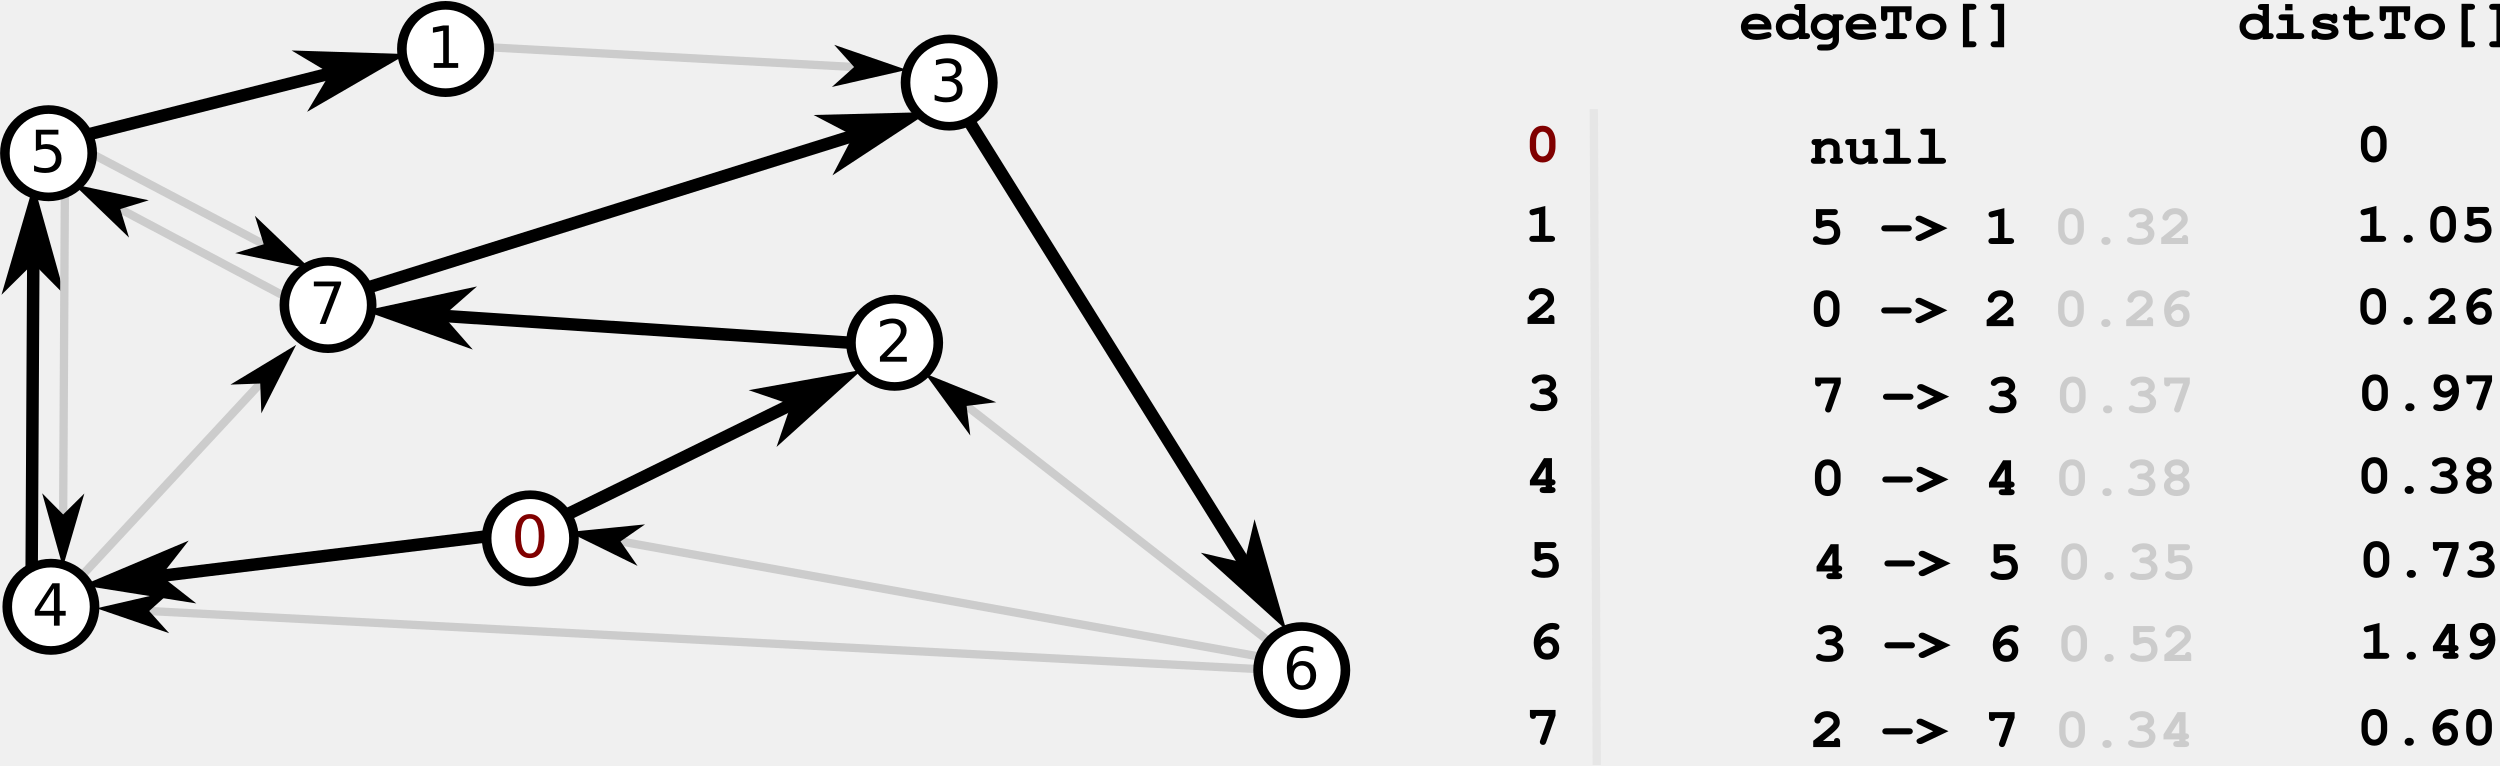
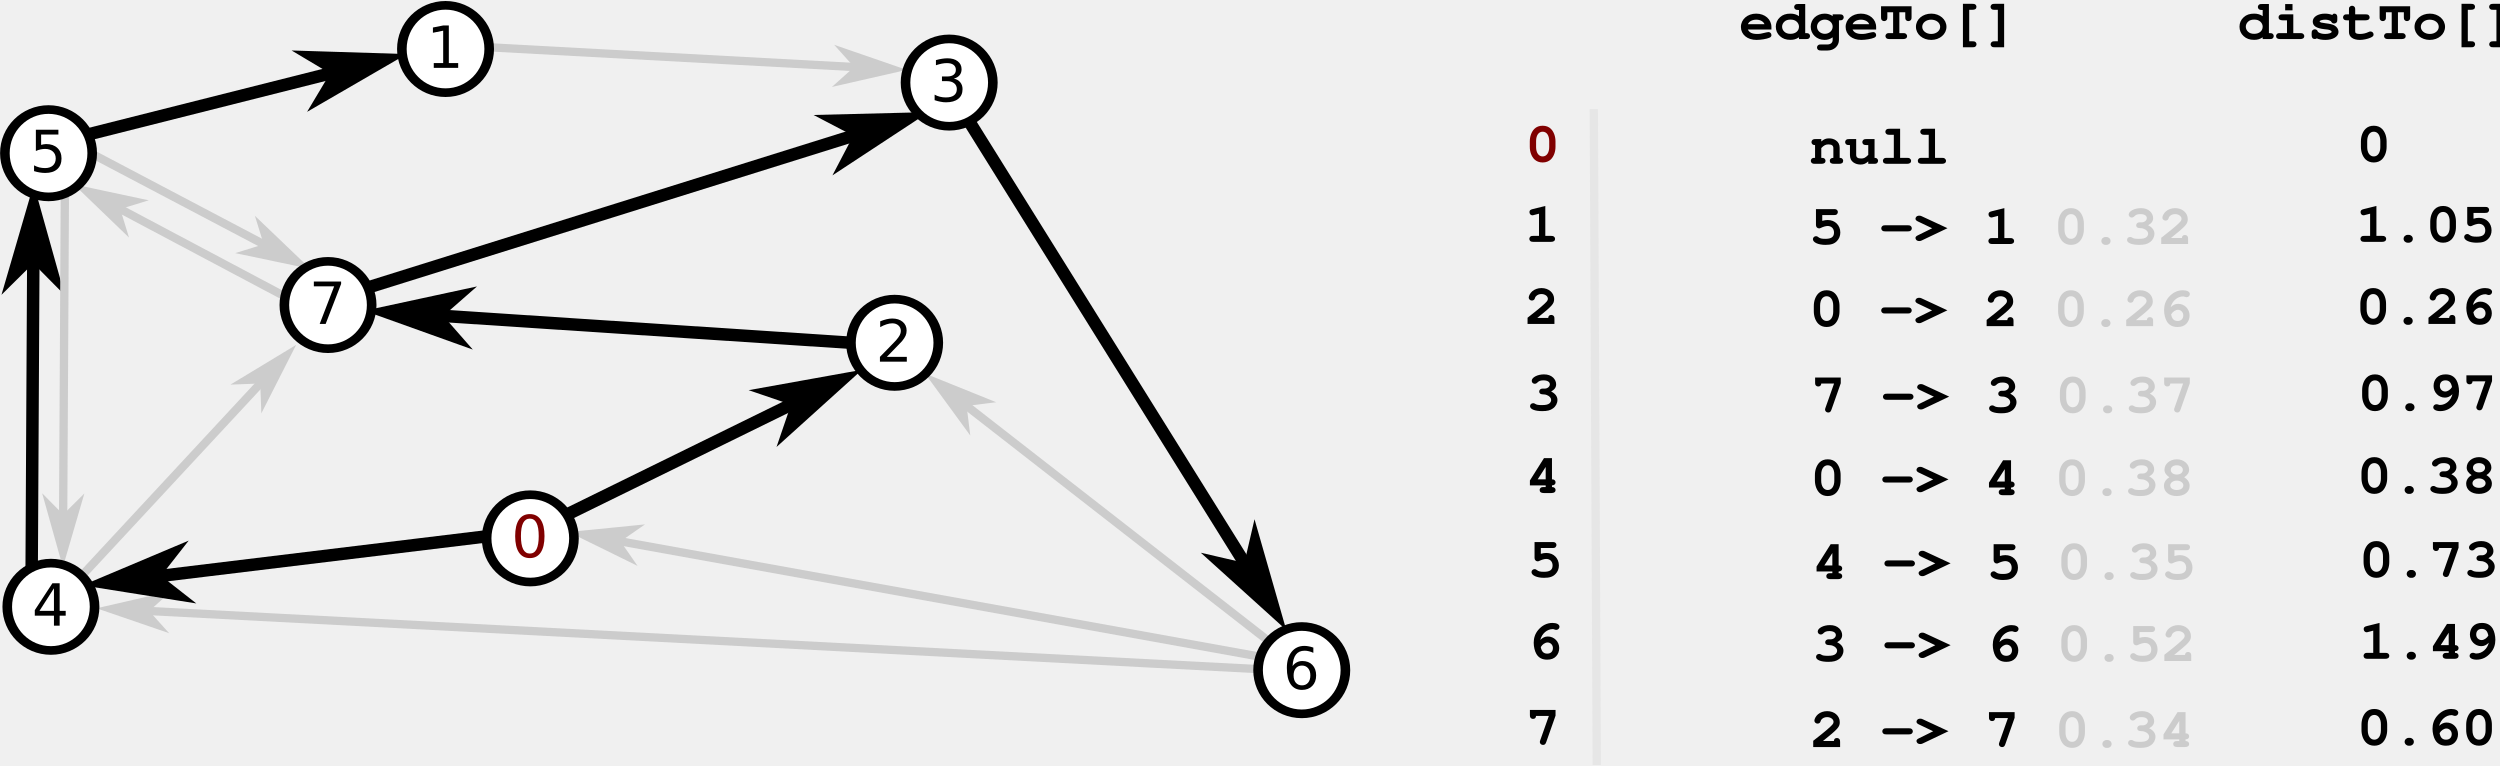
<svg xmlns="http://www.w3.org/2000/svg" width="601.695" height="184.14" id="svg3153" version="1.1">
  <defs id="defs3155">
+     <marker style="overflow:visible;" id="marker4730" refX="0.0" refY="0.0" orient="auto">
+       <path transform="scale(0.4) rotate(180) translate(10,0)" style="fill-rule:evenodd;stroke:#cccccc;stroke-width:1pt;stroke-opacity:1;fill:#cccccc;fill-opacity:1" d="M 0.0,0.0 L 5.0,-5.0 L -12.5,0.0 L 5.0,5.0 L 0.0,0.0 z " id="path4732" />
+     </marker>
+     <marker style="overflow:visible;" id="marker4726" refX="0.0" refY="0.0" orient="auto">
+       <path transform="scale(0.4) rotate(180) translate(10,0)" style="fill-rule:evenodd;stroke:#cccccc;stroke-width:1pt;stroke-opacity:1;fill:#cccccc;fill-opacity:1" d="M 0.0,0.0 L 5.0,-5.0 L -12.5,0.0 L 5.0,5.0 L 0.0,0.0 z " id="path4728" />
+     </marker>
+     <marker style="overflow:visible;" id="marker4722" refX="0.0" refY="0.0" orient="auto">
+       <path transform="scale(0.4) rotate(180) translate(10,0)" style="fill-rule:evenodd;stroke:#cccccc;stroke-width:1pt;stroke-opacity:1;fill:#cccccc;fill-opacity:1" d="M 0.0,0.0 L 5.0,-5.0 L -12.5,0.0 L 5.0,5.0 L 0.0,0.0 z " id="path4724" />
+     </marker>
+     <marker style="overflow:visible;" id="marker4718" refX="0.0" refY="0.0" orient="auto">
+       <path transform="scale(0.4) rotate(180) translate(10,0)" style="fill-rule:evenodd;stroke:#cccccc;stroke-width:1pt;stroke-opacity:1;fill:#cccccc;fill-opacity:1" d="M 0.0,0.0 L 5.0,-5.0 L -12.5,0.0 L 5.0,5.0 L 0.0,0.0 z " id="path4720" />
+     </marker>
+     <marker style="overflow:visible;" id="marker4714" refX="0.0" refY="0.0" orient="auto">
+       <path transform="scale(0.4) rotate(180) translate(10,0)" style="fill-rule:evenodd;stroke:#cccccc;stroke-width:1pt;stroke-opacity:1;fill:#cccccc;fill-opacity:1" d="M 0.0,0.0 L 5.0,-5.0 L -12.5,0.0 L 5.0,5.0 L 0.0,0.0 z " id="path4716" />
+     </marker>
+     <marker style="overflow:visible;" id="marker4710" refX="0.0" refY="0.0" orient="auto">
+       <path transform="scale(0.4) rotate(180) translate(10,0)" style="fill-rule:evenodd;stroke:#cccccc;stroke-width:1pt;stroke-opacity:1;fill:#cccccc;fill-opacity:1" d="M 0.0,0.0 L 5.0,-5.0 L -12.5,0.0 L 5.0,5.0 L 0.0,0.0 z " id="path4712" />
+     </marker>
+     <marker orient="auto" refY="0.0" refX="0.0" id="marker4706" style="overflow:visible;">
+       <path id="path4708" d="M 0.0,0.0 L 5.0,-5.0 L -12.5,0.0 L 5.0,5.0 L 0.0,0.0 z " style="fill-rule:evenodd;stroke:#cccccc;stroke-width:1pt;stroke-opacity:1;fill:#cccccc;fill-opacity:1" transform="scale(0.4) rotate(180) translate(10,0)" />
+     </marker>
+     <marker orient="auto" refY="0.0" refX="0.0" id="Arrow1Mend" style="overflow:visible;">
+       <path id="path4457" d="M 0.0,0.0 L 5.0,-5.0 L -12.5,0.0 L 5.0,5.0 L 0.0,0.0 z " style="fill-rule:evenodd;stroke:#cccccc;stroke-width:1pt;stroke-opacity:1;fill:#cccccc;fill-opacity:1" transform="scale(0.4) rotate(180) translate(10,0)" />
+     </marker>
    <marker orient="auto" refY="0" refX="0" id="marker3147" style="overflow:visible">
      <path id="path3149" d="M 0,0 5,-5 -12.5,0 5,5 0,0 z" style="fill-rule:evenodd;stroke:#000000;stroke-width:1pt" transform="matrix(-0.4,0,0,-0.4,-4,0)" />
    </marker>
    <marker orient="auto" refY="0" refX="0" id="marker3058" style="overflow:visible">
      <path id="path3060" d="M 0,0 5,-5 -12.5,0 5,5 0,0 z" style="fill-rule:evenodd;stroke:#000000;stroke-width:1pt" transform="matrix(-0.4,0,0,-0.4,-4,0)" />
    </marker>
    <marker orient="auto" refY="0" refX="0" id="marker3062" style="overflow:visible">
      <path id="path3064" d="M 0,0 5,-5 -12.5,0 5,5 0,0 z" style="fill-rule:evenodd;stroke:#000000;stroke-width:1pt" transform="matrix(-0.4,0,0,-0.4,-4,0)" />
    </marker>
    <marker orient="auto" refY="0" refX="0" id="marker3066" style="overflow:visible">
      <path id="path3068" d="M 0,0 5,-5 -12.5,0 5,5 0,0 z" style="fill-rule:evenodd;stroke:#000000;stroke-width:1pt" transform="matrix(-0.4,0,0,-0.4,-4,0)" />
    </marker>
    <marker orient="auto" refY="0" refX="0" id="marker3070" style="overflow:visible">
      <path id="path3072" d="M 0,0 5,-5 -12.5,0 5,5 0,0 z" style="fill-rule:evenodd;stroke:#000000;stroke-width:1pt" transform="matrix(-0.4,0,0,-0.4,-4,0)" />
    </marker>
    <marker orient="auto" refY="0" refX="0" id="marker3074" style="overflow:visible">
      <path id="path3076" d="M 0,0 5,-5 -12.5,0 5,5 0,0 z" style="fill-rule:evenodd;stroke:#000000;stroke-width:1pt" transform="matrix(-0.4,0,0,-0.4,-4,0)" />
    </marker>
    <marker orient="auto" refY="0" refX="0" id="marker3078" style="overflow:visible">
      <path id="path3080" d="M 0,0 5,-5 -12.5,0 5,5 0,0 z" style="fill-rule:evenodd;stroke:#000000;stroke-width:1pt" transform="matrix(-0.4,0,0,-0.4,-4,0)" />
    </marker>
    <marker orient="auto" refY="0" refX="0" id="marker3082" style="overflow:visible">
      <path id="path3084" d="M 0,0 5,-5 -12.5,0 5,5 0,0 z" style="fill-rule:evenodd;stroke:#000000;stroke-width:1pt" transform="matrix(-0.4,0,0,-0.4,-4,0)" />
    </marker>
    <marker orient="auto" refY="0" refX="0" id="marker3086" style="overflow:visible">
      <path id="path3088" d="M 0,0 5,-5 -12.5,0 5,5 0,0 z" style="fill-rule:evenodd;stroke:#000000;stroke-width:1pt" transform="matrix(-0.4,0,0,-0.4,-4,0)" />
    </marker>
    <marker orient="auto" refY="0" refX="0" id="marker3090" style="overflow:visible">
      <path id="path3092" d="M 0,0 5,-5 -12.5,0 5,5 0,0 z" style="fill-rule:evenodd;stroke:#000000;stroke-width:1pt" transform="matrix(-0.4,0,0,-0.4,-4,0)" />
    </marker>
    <marker orient="auto" refY="0" refX="0" id="marker3094" style="overflow:visible">
      <path id="path3096" d="M 0,0 5,-5 -12.5,0 5,5 0,0 z" style="fill-rule:evenodd;stroke:#000000;stroke-width:1pt" transform="matrix(-0.4,0,0,-0.4,-4,0)" />
    </marker>
    <marker orient="auto" refY="0" refX="0" id="marker3098" style="overflow:visible">
      <path id="path3100" d="M 0,0 5,-5 -12.5,0 5,5 0,0 z" style="fill-rule:evenodd;stroke:#000000;stroke-width:1pt" transform="matrix(-0.4,0,0,-0.4,-4,0)" />
    </marker>
    <marker orient="auto" refY="0" refX="0" id="marker3102" style="overflow:visible">
      <path id="path3104" d="M 0,0 5,-5 -12.5,0 5,5 0,0 z" style="fill-rule:evenodd;stroke:#000000;stroke-width:1pt" transform="matrix(-0.4,0,0,-0.4,-4,0)" />
    </marker>
    <marker orient="auto" refY="0" refX="0" id="marker3106" style="overflow:visible">
      <path id="path3108" d="M 0,0 5,-5 -12.5,0 5,5 0,0 z" style="fill-rule:evenodd;stroke:#000000;stroke-width:1pt" transform="matrix(-0.4,0,0,-0.4,-4,0)" />
    </marker>
    <marker orient="auto" refY="0" refX="0" id="marker3110" style="overflow:visible">
      <path id="path3112" d="M 0,0 5,-5 -12.5,0 5,5 0,0 z" style="fill-rule:evenodd;stroke:#000000;stroke-width:1pt" transform="matrix(-0.4,0,0,-0.4,-4,0)" />
    </marker>
  </defs>
  <g id="layer1" transform="translate(-26.4067,-83.95418)">
-     <path style="fill:none;stroke:#cccccc;stroke-width:2;stroke-linecap:butt;stroke-linejoin:miter;stroke-miterlimit:4;stroke-opacity:1;stroke-dasharray:none;marker-end:url(#marker3147)" d="M 104.694,160.467 47.62,130.162" id="path8792" />
-     <path style="fill:none;stroke:#cccccc;stroke-width:2;stroke-linecap:butt;stroke-linejoin:miter;stroke-miterlimit:4;stroke-opacity:1;stroke-dasharray:none;marker-end:url(#marker3147)" d="m 41.054,117.03 56.569,29.799" id="path8980" />
+     <path style="fill:none;stroke:#cccccc;stroke-width:2;stroke-linecap:butt;stroke-linejoin:miter;stroke-miterlimit:4;stroke-opacity:1;stroke-dasharray:none;marker-end:url(#marker4722)" d="M 104.694,160.467 47.62,130.162" id="path8792" />
+     <path style="fill:none;stroke:#cccccc;stroke-width:2;stroke-linecap:butt;stroke-linejoin:miter;stroke-miterlimit:4;stroke-opacity:1;stroke-dasharray:none;marker-end:url(#marker4726)" d="m 41.054,117.03 56.569,29.799" id="path8980" />
    <path style="fill:none;stroke:#000000;stroke-width:3;stroke-linecap:butt;stroke-linejoin:miter;stroke-miterlimit:4;stroke-opacity:1;stroke-dasharray:none;marker-end:url(#marker3147)" d="M 33.983,229.662 34.488,134.203" id="path7890" />
-     <path style="fill:none;stroke:#cccccc;stroke-width:2;stroke-linecap:butt;stroke-linejoin:miter;stroke-miterlimit:4;stroke-opacity:1;stroke-dasharray:none;marker-end:url(#marker3147)" d="m 42.064,121.576 -0.505,94.954" id="path8604" />
-     <path style="fill:none;stroke:#cccccc;stroke-width:2;stroke-linecap:butt;stroke-linejoin:miter;stroke-miterlimit:4;stroke-opacity:1;stroke-dasharray:none;marker-end:url(#marker3147)" d="M 39.284,229.844 94.999,169.844" id="path6498" />
-     <path style="fill:none;stroke:#cccccc;stroke-width:2;stroke-linecap:butt;stroke-linejoin:miter;stroke-miterlimit:4;stroke-opacity:1;stroke-dasharray:none;marker-end:url(#marker3147)" d="m 339.999,245.558 -286.429,-15" id="path5302" />
+     <path style="fill:none;stroke:#cccccc;stroke-width:2;stroke-linecap:butt;stroke-linejoin:miter;stroke-miterlimit:4;stroke-opacity:1;stroke-dasharray:none;marker-end:url(#marker4714)" d="m 42.064,121.576 -0.505,94.954" id="path8604" />
+     <path style="fill:none;stroke:#cccccc;stroke-width:2;stroke-linecap:butt;stroke-linejoin:miter;stroke-miterlimit:4;stroke-opacity:1;stroke-dasharray:none;marker-end:url(#marker4718)" d="M 39.284,229.844 94.999,169.844" id="path6498" />
+     <path style="fill:none;stroke:#cccccc;stroke-width:2;stroke-linecap:butt;stroke-linejoin:miter;stroke-miterlimit:4;stroke-opacity:1;stroke-dasharray:none;marker-end:url(#marker4730)" d="m 339.999,245.558 -286.429,-15" id="path5302" />
    <path style="fill:none;stroke:#000000;stroke-width:3;stroke-linecap:butt;stroke-linejoin:miter;stroke-miterlimit:4;stroke-opacity:1;stroke-dasharray:none;marker-end:url(#marker3147)" d="M 152.141,211.987 52.141,224.129" id="path6122" />
-     <path style="fill:none;stroke:#cccccc;stroke-width:2;stroke-linecap:butt;stroke-linejoin:miter;stroke-miterlimit:4;stroke-opacity:1;stroke-dasharray:none;marker-end:url(#marker3147)" d="M 341.427,244.129 167.141,212.701" id="path6310" />
-     <path style="fill:none;stroke:#cccccc;stroke-width:2;stroke-linecap:butt;stroke-linejoin:miter;stroke-miterlimit:4;stroke-opacity:1;stroke-dasharray:none;marker-end:url(#marker3147)" d="M 339.284,244.129 252.141,176.272" id="path7060" />
+     <path style="fill:none;stroke:#cccccc;stroke-width:2;stroke-linecap:butt;stroke-linejoin:miter;stroke-miterlimit:4;stroke-opacity:1;stroke-dasharray:none;marker-end:url(#marker4706)" d="M 341.427,244.129 167.141,212.701" id="path6310" />
+     <path style="fill:none;stroke:#cccccc;stroke-width:2;stroke-linecap:butt;stroke-linejoin:miter;stroke-miterlimit:4;stroke-opacity:1;stroke-dasharray:none;marker-end:url(#marker4710)" d="M 339.284,244.129 252.141,176.272" id="path7060" />
    <path style="fill:none;stroke:#000000;stroke-width:3;stroke-linecap:butt;stroke-linejoin:miter;stroke-miterlimit:4;stroke-opacity:1;stroke-dasharray:none;marker-end:url(#marker3147)" d="m 152.856,212.701 75.714,-37.143" id="path7248" />
    <path style="fill:none;stroke:#000000;stroke-width:3;stroke-linecap:butt;stroke-linejoin:miter;stroke-miterlimit:4;stroke-opacity:1;stroke-dasharray:none;marker-end:url(#marker3147)" d="M 239.284,166.987 119.999,159.129" id="path7436" />
    <path style="fill:none;stroke:#000000;stroke-width:3;stroke-linecap:butt;stroke-linejoin:miter;stroke-miterlimit:4;stroke-opacity:1;stroke-dasharray:none;marker-end:url(#marker3147)" d="M 104.999,156.272 244.284,112.701" id="path7624" />
    <path style="fill:#cccccc;stroke:#000000;stroke-width:3;stroke-linecap:butt;stroke-linejoin:miter;stroke-miterlimit:4;stroke-opacity:1;stroke-dasharray:none;marker-end:url(#marker3147)" d="M 36.427,119.129 118.57,98.415" id="path3394" />
-     <path style="fill:none;stroke:#cccccc;stroke-width:2;stroke-linecap:butt;stroke-linejoin:miter;stroke-miterlimit:4;stroke-opacity:1;stroke-dasharray:none;marker-end:url(#marker3147)" d="m 134.999,94.844 105.714,5.714" id="path4930" />
+     <path style="fill:none;stroke:#cccccc;stroke-width:2;stroke-linecap:butt;stroke-linejoin:miter;stroke-miterlimit:4;stroke-opacity:1;stroke-dasharray:none;marker-end:url(#Arrow1Mend)" d="m 134.999,94.844 105.714,5.714" id="path4930" />
    <path style="fill:none;stroke:#000000;stroke-width:3;stroke-linecap:butt;stroke-linejoin:miter;stroke-miterlimit:4;stroke-opacity:1;stroke-dasharray:none;marker-end:url(#marker3147)" d="M 253.57,103.415 332.856,230.558" id="path5116" />
-     <path style="fill:#ffffff;fill-opacity:1;fill-rule:nonzero;stroke:#000000;stroke-width:2;stroke-linecap:square;stroke-linejoin:miter;stroke-miterlimit:4;stroke-opacity:1;stroke-dasharray:none" id="path2985" d="m 200.01,51.301 c 0,5.579 -4.07,10.102 -9.091,10.102 -5.021,0 -9.091,-4.523 -9.091,-10.102 0,-5.579 4.07,-10.102 9.091,-10.102 5.021,0 9.091,4.523 9.091,10.102 z" transform="matrix(1.15603,0,0,1.040427,-66.67082,160.1545)" />
+     <path style="fill:#ffffff;fill-opacity:1;fill-rule:nonzero;stroke:#000000;stroke-width:2;stroke-linecap:square;stroke-linejoin:miter;stroke-miterlimit:4;stroke-opacity:1;stroke-dasharray:none" id="path2985" d="m 200.01,51.301 a 9.091,10.102 0 0 1 -9.091,10.102 9.091,10.102 0 0 1 -9.091,-10.102 9.091,10.102 0 0 1 9.091,-10.102 9.091,10.102 0 0 1 9.091,10.102 z" transform="matrix(1.15603,0,0,1.040427,-66.67082,160.1545)" />
    <text xml:space="preserve" style="font-size:14px;font-style:normal;font-variant:normal;font-weight:normal;font-stretch:normal;line-height:125%;letter-spacing:0px;word-spacing:0px;fill:#800000;fill-opacity:1;stroke:none;font-family:DejaVu Sans;-inkscape-font-specification:DejaVu Sans" x="149.471" y="218.075" id="text2987">
      <tspan id="tspan2989" x="149.471" y="218.075">0</tspan>
    </text>
-     <path style="fill:#ffffff;fill-opacity:1;fill-rule:nonzero;stroke:#000000;stroke-width:2;stroke-linecap:square;stroke-linejoin:miter;stroke-miterlimit:4;stroke-opacity:1;stroke-dasharray:none" id="path2985-1" d="m 200.01,51.301 c 0,5.579 -4.07,10.102 -9.091,10.102 -5.021,0 -9.091,-4.523 -9.091,-10.102 0,-5.579 4.07,-10.102 9.091,-10.102 5.021,0 9.091,4.523 9.091,10.102 z" transform="matrix(1.15603,0,0,1.040427,-182.6179,67.45328)" />
+     <path style="fill:#ffffff;fill-opacity:1;fill-rule:nonzero;stroke:#000000;stroke-width:2;stroke-linecap:square;stroke-linejoin:miter;stroke-miterlimit:4;stroke-opacity:1;stroke-dasharray:none" id="path2985-1" d="m 200.01,51.301 a 9.091,10.102 0 0 1 -9.091,10.102 9.091,10.102 0 0 1 -9.091,-10.102 9.091,10.102 0 0 1 9.091,-10.102 9.091,10.102 0 0 1 9.091,10.102 z" transform="matrix(1.15603,0,0,1.040427,-182.6179,67.45328)" />
    <text xml:space="preserve" style="font-size:14px;font-style:normal;font-variant:normal;font-weight:normal;font-stretch:normal;line-height:125%;letter-spacing:0px;word-spacing:0px;fill:#000000;fill-opacity:1;stroke:none;font-family:DejaVu Sans;-inkscape-font-specification:DejaVu Sans" x="33.524" y="125.374" id="text2987-0">
      <tspan id="tspan2989-7" x="33.524" y="125.374">5</tspan>
    </text>
-     <path style="fill:#ffffff;fill-opacity:1;fill-rule:nonzero;stroke:#000000;stroke-width:2;stroke-linecap:square;stroke-linejoin:miter;stroke-miterlimit:4;stroke-opacity:1;stroke-dasharray:none" id="path2985-9" d="m 200.01,51.301 c 0,5.579 -4.07,10.102 -9.091,10.102 -5.021,0 -9.091,-4.523 -9.091,-10.102 0,-5.579 4.07,-10.102 9.091,-10.102 5.021,0 9.091,4.523 9.091,10.102 z" transform="matrix(1.15603,0,0,1.040427,-182.0468,176.6229)" />
+     <path style="fill:#ffffff;fill-opacity:1;fill-rule:nonzero;stroke:#000000;stroke-width:2;stroke-linecap:square;stroke-linejoin:miter;stroke-miterlimit:4;stroke-opacity:1;stroke-dasharray:none" id="path2985-9" d="m 200.01,51.301 a 9.091,10.102 0 0 1 -9.091,10.102 9.091,10.102 0 0 1 -9.091,-10.102 9.091,10.102 0 0 1 9.091,-10.102 9.091,10.102 0 0 1 9.091,10.102 z" transform="matrix(1.15603,0,0,1.040427,-182.0468,176.6229)" />
    <text xml:space="preserve" style="font-size:14px;font-style:normal;font-variant:normal;font-weight:normal;font-stretch:normal;line-height:125%;letter-spacing:0px;word-spacing:0px;fill:#000000;fill-opacity:1;stroke:none;font-family:DejaVu Sans;-inkscape-font-specification:DejaVu Sans" x="34.095" y="234.543" id="text2987-7">
      <tspan id="tspan2989-4" x="34.095" y="234.543">4</tspan>
    </text>
-     <path style="fill:#ffffff;fill-opacity:1;fill-rule:nonzero;stroke:#000000;stroke-width:2;stroke-linecap:square;stroke-linejoin:miter;stroke-miterlimit:4;stroke-opacity:1;stroke-dasharray:none" id="path2985-3" d="m 200.01,51.301 c 0,5.579 -4.07,10.102 -9.091,10.102 -5.021,0 -9.091,-4.523 -9.091,-10.102 0,-5.579 4.07,-10.102 9.091,-10.102 5.021,0 9.091,4.523 9.091,10.102 z" transform="matrix(1.15603,0,0,1.040427,-87.07183,42.37278)" />
+     <path style="fill:#ffffff;fill-opacity:1;fill-rule:nonzero;stroke:#000000;stroke-width:2;stroke-linecap:square;stroke-linejoin:miter;stroke-miterlimit:4;stroke-opacity:1;stroke-dasharray:none" id="path2985-3" d="m 200.01,51.301 a 9.091,10.102 0 0 1 -9.091,10.102 9.091,10.102 0 0 1 -9.091,-10.102 9.091,10.102 0 0 1 9.091,-10.102 9.091,10.102 0 0 1 9.091,10.102 z" transform="matrix(1.15603,0,0,1.040427,-87.07183,42.37278)" />
    <text xml:space="preserve" style="font-size:14px;font-style:normal;font-variant:normal;font-weight:normal;font-stretch:normal;line-height:125%;letter-spacing:0px;word-spacing:0px;fill:#000000;fill-opacity:1;stroke:none;font-family:DejaVu Sans;-inkscape-font-specification:DejaVu Sans" x="129.07" y="100.293" id="text2987-9">
      <tspan id="tspan2989-6" x="129.07" y="100.293">1</tspan>
    </text>
-     <path style="fill:#ffffff;fill-opacity:1;fill-rule:nonzero;stroke:#000000;stroke-width:2;stroke-linecap:square;stroke-linejoin:miter;stroke-miterlimit:4;stroke-opacity:1;stroke-dasharray:none" id="path2985-8" d="m 200.01,51.301 c 0,5.579 -4.07,10.102 -9.091,10.102 -5.021,0 -9.091,-4.523 -9.091,-10.102 0,-5.579 4.07,-10.102 9.091,-10.102 5.021,0 9.091,4.523 9.091,10.102 z" transform="matrix(1.15603,0,0,1.040427,-115.3561,103.9921)" />
+     <path style="fill:#ffffff;fill-opacity:1;fill-rule:nonzero;stroke:#000000;stroke-width:2;stroke-linecap:square;stroke-linejoin:miter;stroke-miterlimit:4;stroke-opacity:1;stroke-dasharray:none" id="path2985-8" d="m 200.01,51.301 a 9.091,10.102 0 0 1 -9.091,10.102 9.091,10.102 0 0 1 -9.091,-10.102 9.091,10.102 0 0 1 9.091,-10.102 9.091,10.102 0 0 1 9.091,10.102 z" transform="matrix(1.15603,0,0,1.040427,-115.3561,103.9921)" />
    <text xml:space="preserve" style="font-size:14px;font-style:normal;font-variant:normal;font-weight:normal;font-stretch:normal;line-height:125%;letter-spacing:0px;word-spacing:0px;fill:#000000;fill-opacity:1;stroke:none;font-family:DejaVu Sans;-inkscape-font-specification:DejaVu Sans" x="100.786" y="161.913" id="text2987-8">
      <tspan id="tspan2989-9" x="100.786" y="161.913">7</tspan>
    </text>
-     <path style="fill:#ffffff;fill-opacity:1;fill-rule:nonzero;stroke:#000000;stroke-width:2;stroke-linecap:square;stroke-linejoin:miter;stroke-miterlimit:4;stroke-opacity:1;stroke-dasharray:none" id="path2985-7" d="m 200.01,51.301 c 0,5.579 -4.07,10.102 -9.091,10.102 -5.021,0 -9.091,-4.523 -9.091,-10.102 0,-5.579 4.07,-10.102 9.091,-10.102 5.021,0 9.091,4.523 9.091,10.102 z" transform="matrix(1.15603,0,0,1.040427,34.14649,50.454)" />
+     <path style="fill:#ffffff;fill-opacity:1;fill-rule:nonzero;stroke:#000000;stroke-width:2;stroke-linecap:square;stroke-linejoin:miter;stroke-miterlimit:4;stroke-opacity:1;stroke-dasharray:none" id="path2985-7" d="m 200.01,51.301 a 9.091,10.102 0 0 1 -9.091,10.102 9.091,10.102 0 0 1 -9.091,-10.102 9.091,10.102 0 0 1 9.091,-10.102 9.091,10.102 0 0 1 9.091,10.102 z" transform="matrix(1.15603,0,0,1.040427,34.14649,50.454)" />
    <text xml:space="preserve" style="font-size:14px;font-style:normal;font-variant:normal;font-weight:normal;font-stretch:normal;line-height:125%;letter-spacing:0px;word-spacing:0px;fill:#000000;fill-opacity:1;stroke:none;font-family:DejaVu Sans;-inkscape-font-specification:DejaVu Sans" x="250.288" y="108.375" id="text2987-1">
      <tspan id="tspan2989-1" x="250.288" y="108.375">3</tspan>
    </text>
-     <path style="fill:#ffffff;fill-opacity:1;fill-rule:nonzero;stroke:#000000;stroke-width:2;stroke-linecap:square;stroke-linejoin:miter;stroke-miterlimit:4;stroke-opacity:1;stroke-dasharray:none" id="path2985-98" d="m 200.01,51.301 c 0,5.579 -4.07,10.102 -9.091,10.102 -5.021,0 -9.091,-4.523 -9.091,-10.102 0,-5.579 4.07,-10.102 9.091,-10.102 5.021,0 9.091,4.523 9.091,10.102 z" transform="matrix(1.15603,0,0,1.040427,21.0145,113.0835)" />
+     <path style="fill:#ffffff;fill-opacity:1;fill-rule:nonzero;stroke:#000000;stroke-width:2;stroke-linecap:square;stroke-linejoin:miter;stroke-miterlimit:4;stroke-opacity:1;stroke-dasharray:none" id="path2985-98" d="m 200.01,51.301 a 9.091,10.102 0 0 1 -9.091,10.102 9.091,10.102 0 0 1 -9.091,-10.102 9.091,10.102 0 0 1 9.091,-10.102 9.091,10.102 0 0 1 9.091,10.102 z" transform="matrix(1.15603,0,0,1.040427,21.0145,113.0835)" />
    <text xml:space="preserve" style="font-size:14px;font-style:normal;font-variant:normal;font-weight:normal;font-stretch:normal;line-height:125%;letter-spacing:0px;word-spacing:0px;fill:#000000;fill-opacity:1;stroke:none;font-family:DejaVu Sans;-inkscape-font-specification:DejaVu Sans" x="237.156" y="171.004" id="text2987-11">
      <tspan id="tspan2989-2" x="237.156" y="171.004">2</tspan>
    </text>
-     <path style="fill:#ffffff;fill-opacity:1;fill-rule:nonzero;stroke:#000000;stroke-width:2;stroke-linecap:square;stroke-linejoin:miter;stroke-miterlimit:4;stroke-opacity:1;stroke-dasharray:none" id="path2985-35" d="m 200.01,51.301 c 0,5.579 -4.07,10.102 -9.091,10.102 -5.021,0 -9.091,-4.523 -9.091,-10.102 0,-5.579 4.07,-10.102 9.091,-10.102 5.021,0 9.091,4.523 9.091,10.102 z" transform="matrix(1.15603,0,0,1.040427,118.9993,191.8754)" />
+     <path style="fill:#ffffff;fill-opacity:1;fill-rule:nonzero;stroke:#000000;stroke-width:2;stroke-linecap:square;stroke-linejoin:miter;stroke-miterlimit:4;stroke-opacity:1;stroke-dasharray:none" id="path2985-35" d="m 200.01,51.301 a 9.091,10.102 0 0 1 -9.091,10.102 9.091,10.102 0 0 1 -9.091,-10.102 9.091,10.102 0 0 1 9.091,-10.102 9.091,10.102 0 0 1 9.091,10.102 z" transform="matrix(1.15603,0,0,1.040427,118.9993,191.8754)" />
    <text xml:space="preserve" style="font-size:14px;font-style:normal;font-variant:normal;font-weight:normal;font-stretch:normal;line-height:125%;letter-spacing:0px;word-spacing:0px;fill:#000000;fill-opacity:1;stroke:none;font-family:DejaVu Sans;-inkscape-font-specification:DejaVu Sans" x="335.141" y="249.796" id="text2987-2">
      <tspan id="tspan2989-20" x="335.141" y="249.796">6</tspan>
    </text>
    <text xml:space="preserve" style="font-size:14px;font-style:normal;font-variant:normal;font-weight:bold;font-stretch:normal;line-height:125%;letter-spacing:0px;word-spacing:0px;fill:#000000;fill-opacity:1;stroke:none;font-family:Courier;-inkscape-font-specification:Sans Bold" x="445" y="93.362" id="text4181">
      <tspan id="tspan4183" x="445" y="93.362">edgeTo[]</tspan>
    </text>
    <text xml:space="preserve" style="font-size:14px;font-style:normal;font-variant:normal;font-weight:bold;font-stretch:normal;line-height:125%;letter-spacing:0px;word-spacing:0px;fill:#000000;fill-opacity:1;stroke:none;font-family:Courier;-inkscape-font-specification:Sans Bold" x="565" y="93.362" id="text4181-2">
      <tspan id="tspan4183-3" x="565" y="93.362">distTo[]</tspan>
    </text>
    <text xml:space="preserve" style="font-size:14px;font-style:normal;font-variant:normal;font-weight:bold;font-stretch:normal;line-height:125%;letter-spacing:0px;word-spacing:0px;fill:#800000;fill-opacity:1;stroke:none;font-family:Courier;-inkscape-font-specification:Sans Bold" x="393.485" y="122.857" id="text4206">
      <tspan id="tspan4208" x="393.485" y="122.857">0</tspan>
    </text>
    <text xml:space="preserve" style="font-size:14px;font-style:normal;font-variant:normal;font-weight:bold;font-stretch:normal;line-height:125%;letter-spacing:0px;word-spacing:0px;fill:#000000;fill-opacity:1;stroke:none;font-family:Courier;-inkscape-font-specification:Sans Bold" x="461.97" y="123.382" id="text4210">
      <tspan id="tspan4212" x="461.97" y="123.382">null</tspan>
    </text>
    <text xml:space="preserve" style="font-size:14px;font-style:normal;font-variant:normal;font-weight:bold;font-stretch:normal;line-height:125%;letter-spacing:0px;word-spacing:0px;fill:#000000;fill-opacity:1;stroke:none;font-family:Courier;-inkscape-font-specification:Sans Bold" x="593.515" y="122.857" id="text4214">
      <tspan id="tspan4216" x="593.515" y="122.857">0</tspan>
    </text>
    <text xml:space="preserve" style="font-size:14px;font-style:normal;font-variant:normal;font-weight:bold;font-stretch:normal;line-height:125%;letter-spacing:0px;word-spacing:0px;fill:#000000;fill-opacity:1;stroke:none;font-family:Courier;-inkscape-font-specification:Sans Bold" x="393.374" y="142.165" id="text4206-6">
      <tspan id="tspan4208-7" x="393.374" y="142.165">1</tspan>
    </text>
    <text xml:space="preserve" style="font-size:14px;font-style:normal;font-variant:normal;font-weight:bold;font-stretch:normal;line-height:125%;letter-spacing:0px;word-spacing:0px;fill:#000000;fill-opacity:1;stroke:none;font-family:Courier;-inkscape-font-specification:Sans Bold" x="461.858" y="142.69" id="text4210-0">
      <tspan id="tspan4212-4" x="461.858" y="142.69">5 -&gt; 1 <tspan style="fill:#cccccc" id="tspan4406">0.32</tspan>
      </tspan>
    </text>
    <text xml:space="preserve" style="font-size:14px;font-style:normal;font-variant:normal;font-weight:bold;font-stretch:normal;line-height:125%;letter-spacing:0px;word-spacing:0px;fill:#000000;fill-opacity:1;stroke:none;font-family:Courier;-inkscape-font-specification:Sans Bold" x="593.404" y="142.165" id="text4214-4">
      <tspan id="tspan4216-3" x="593.404" y="142.165">1.05</tspan>
    </text>
    <text xml:space="preserve" style="font-size:14px;font-style:normal;font-variant:normal;font-weight:bold;font-stretch:normal;line-height:125%;letter-spacing:0px;word-spacing:0px;fill:#000000;fill-opacity:1;stroke:none;font-family:Courier;-inkscape-font-specification:Sans Bold" x="393.353" y="161.927" id="text4206-6-1">
      <tspan id="tspan4208-7-0" x="393.353" y="161.927">2</tspan>
    </text>
    <text xml:space="preserve" style="font-size:14px;font-style:normal;font-variant:normal;font-weight:bold;font-stretch:normal;line-height:125%;letter-spacing:0px;word-spacing:0px;fill:#000000;fill-opacity:1;stroke:none;font-family:Courier;-inkscape-font-specification:Sans Bold" x="461.838" y="162.453" id="text4210-0-1">
      <tspan id="tspan4212-4-8" x="461.838" y="162.453">0 -&gt; 2 <tspan style="fill:#cccccc" id="tspan4408">0.26</tspan>
      </tspan>
    </text>
    <text xml:space="preserve" style="font-size:14px;font-style:normal;font-variant:normal;font-weight:bold;font-stretch:normal;line-height:125%;letter-spacing:0px;word-spacing:0px;fill:#000000;fill-opacity:1;stroke:none;font-family:Courier;-inkscape-font-specification:Sans Bold" x="593.383" y="161.927" id="text4214-4-5">
      <tspan id="tspan4216-3-0" x="593.383" y="161.927">0.26</tspan>
    </text>
    <text xml:space="preserve" style="font-size:14px;font-style:normal;font-variant:normal;font-weight:bold;font-stretch:normal;line-height:125%;letter-spacing:0px;word-spacing:0px;fill:#000000;fill-opacity:1;stroke:none;font-family:Courier;-inkscape-font-specification:Sans Bold" x="393.782" y="182.699" id="text4206-6-0">
      <tspan id="tspan4208-7-2" x="393.782" y="182.699">3</tspan>
    </text>
    <text xml:space="preserve" style="font-size:14px;font-style:normal;font-variant:normal;font-weight:bold;font-stretch:normal;line-height:125%;letter-spacing:0px;word-spacing:0px;fill:#000000;fill-opacity:1;stroke:none;font-family:Courier;-inkscape-font-specification:Sans Bold" x="462.267" y="183.224" id="text4210-0-7">
      <tspan id="tspan4212-4-80" x="462.267" y="183.224">7 -&gt; 3 <tspan style="fill:#cccccc" id="tspan4410">0.37</tspan>
      </tspan>
    </text>
    <text xml:space="preserve" style="font-size:14px;font-style:normal;font-variant:normal;font-weight:bold;font-stretch:normal;line-height:125%;letter-spacing:0px;word-spacing:0px;fill:#000000;fill-opacity:1;stroke:none;font-family:Courier;-inkscape-font-specification:Sans Bold" x="593.812" y="182.699" id="text4214-4-1">
      <tspan id="tspan4216-3-9" x="593.812" y="182.699">0.97</tspan>
    </text>
    <text xml:space="preserve" style="font-size:14px;font-style:normal;font-variant:normal;font-weight:bold;font-stretch:normal;line-height:125%;letter-spacing:0px;word-spacing:0px;fill:#000000;fill-opacity:1;stroke:none;font-family:Courier;-inkscape-font-specification:Sans Bold" x="393.622" y="202.618" id="text4206-6-8">
      <tspan id="tspan4208-7-8" x="393.622" y="202.618">4</tspan>
    </text>
    <text xml:space="preserve" style="font-size:14px;font-style:normal;font-variant:normal;font-weight:bold;font-stretch:normal;line-height:125%;letter-spacing:0px;word-spacing:0px;fill:#000000;fill-opacity:1;stroke:none;font-family:Courier;-inkscape-font-specification:Sans Bold" x="462.107" y="203.143" id="text4210-0-3">
      <tspan id="tspan4212-4-1" x="462.107" y="203.143">0 -&gt; 4 <tspan style="fill:#cccccc" id="tspan4412">0.38</tspan>
      </tspan>
    </text>
    <text xml:space="preserve" style="font-size:14px;font-style:normal;font-variant:normal;font-weight:bold;font-stretch:normal;line-height:125%;letter-spacing:0px;word-spacing:0px;fill:#000000;fill-opacity:1;stroke:none;font-family:Courier;-inkscape-font-specification:Sans Bold" x="593.653" y="202.618" id="text4214-4-2">
      <tspan id="tspan4216-3-6" x="593.653" y="202.618">0.38</tspan>
    </text>
    <text xml:space="preserve" style="font-size:14px;font-style:normal;font-variant:normal;font-weight:bold;font-stretch:normal;line-height:125%;letter-spacing:0px;word-spacing:0px;fill:#000000;fill-opacity:1;stroke:none;font-family:Courier;-inkscape-font-specification:Sans Bold" x="394.127" y="222.821" id="text4206-6-5">
      <tspan id="tspan4208-7-01" x="394.127" y="222.821">5</tspan>
    </text>
    <text xml:space="preserve" style="font-size:14px;font-style:normal;font-variant:normal;font-weight:bold;font-stretch:normal;line-height:125%;letter-spacing:0px;word-spacing:0px;fill:#000000;fill-opacity:1;stroke:none;font-family:Courier;-inkscape-font-specification:Sans Bold" x="462.612" y="223.346" id="text4210-0-4">
      <tspan id="tspan4212-4-83" x="462.612" y="223.346">4 -&gt; 5 <tspan style="fill:#cccccc" id="tspan4414">0.35</tspan>
      </tspan>
    </text>
    <text xml:space="preserve" style="font-size:14px;font-style:normal;font-variant:normal;font-weight:bold;font-stretch:normal;line-height:125%;letter-spacing:0px;word-spacing:0px;fill:#000000;fill-opacity:1;stroke:none;font-family:Courier;-inkscape-font-specification:Sans Bold" x="594.158" y="222.821" id="text4214-4-26">
      <tspan id="tspan4216-3-69" x="594.158" y="222.821">0.73</tspan>
    </text>
    <text xml:space="preserve" style="font-size:14px;font-style:normal;font-variant:normal;font-weight:bold;font-stretch:normal;line-height:125%;letter-spacing:0px;word-spacing:0px;fill:#000000;fill-opacity:1;stroke:none;font-family:Courier;-inkscape-font-specification:Sans Bold" x="394.127" y="242.519" id="text4206-6-2">
      <tspan id="tspan4208-7-1" x="394.127" y="242.519">6</tspan>
    </text>
    <text xml:space="preserve" style="font-size:14px;font-style:normal;font-variant:normal;font-weight:bold;font-stretch:normal;line-height:125%;letter-spacing:0px;word-spacing:0px;fill:#000000;fill-opacity:1;stroke:none;font-family:Courier;-inkscape-font-specification:Sans Bold" x="462.612" y="243.044" id="text4210-0-0">
      <tspan id="tspan4212-4-2" x="462.612" y="243.044">3 -&gt; 6 <tspan style="fill:#cccccc" id="tspan4416">0.52</tspan>
      </tspan>
    </text>
    <text xml:space="preserve" style="font-size:14px;font-style:normal;font-variant:normal;font-weight:bold;font-stretch:normal;line-height:125%;letter-spacing:0px;word-spacing:0px;fill:#000000;fill-opacity:1;stroke:none;font-family:Courier;-inkscape-font-specification:Sans Bold" x="594.158" y="242.519" id="text4214-4-20">
      <tspan id="tspan4216-3-7" x="594.158" y="242.519">1.49</tspan>
    </text>
    <text xml:space="preserve" style="font-size:14px;font-style:normal;font-variant:normal;font-weight:bold;font-stretch:normal;line-height:125%;letter-spacing:0px;word-spacing:0px;fill:#000000;fill-opacity:1;stroke:none;font-family:Courier;-inkscape-font-specification:Sans Bold" x="393.622" y="263.227" id="text4206-6-4">
      <tspan id="tspan4208-7-02" x="393.622" y="263.227">7</tspan>
    </text>
    <text xml:space="preserve" style="font-size:14px;font-style:normal;font-variant:normal;font-weight:bold;font-stretch:normal;line-height:125%;letter-spacing:0px;word-spacing:0px;fill:#000000;fill-opacity:1;stroke:none;font-family:Courier;-inkscape-font-specification:Sans Bold" x="462.107" y="263.752" id="text4210-0-10">
      <tspan id="tspan4212-4-4" x="462.107" y="263.752">2 -&gt; 7 <tspan style="fill:#cccccc" id="tspan4418">0.34</tspan>
      </tspan>
    </text>
    <text xml:space="preserve" style="font-size:14px;font-style:normal;font-variant:normal;font-weight:bold;font-stretch:normal;line-height:125%;letter-spacing:0px;word-spacing:0px;fill:#000000;fill-opacity:1;stroke:none;font-family:Courier;-inkscape-font-specification:Sans Bold" x="593.652" y="263.227" id="text4214-4-50">
      <tspan id="tspan4216-3-2" x="593.652" y="263.227">0.60</tspan>
    </text>
    <path style="fill:#cccccc;stroke:#e6e6e6;stroke-width:2;stroke-linecap:butt;stroke-linejoin:miter;stroke-miterlimit:4;stroke-opacity:1;stroke-dasharray:none" d="m 410,110.219 0.714,157.857" id="path4420" />
  </g>
</svg>
